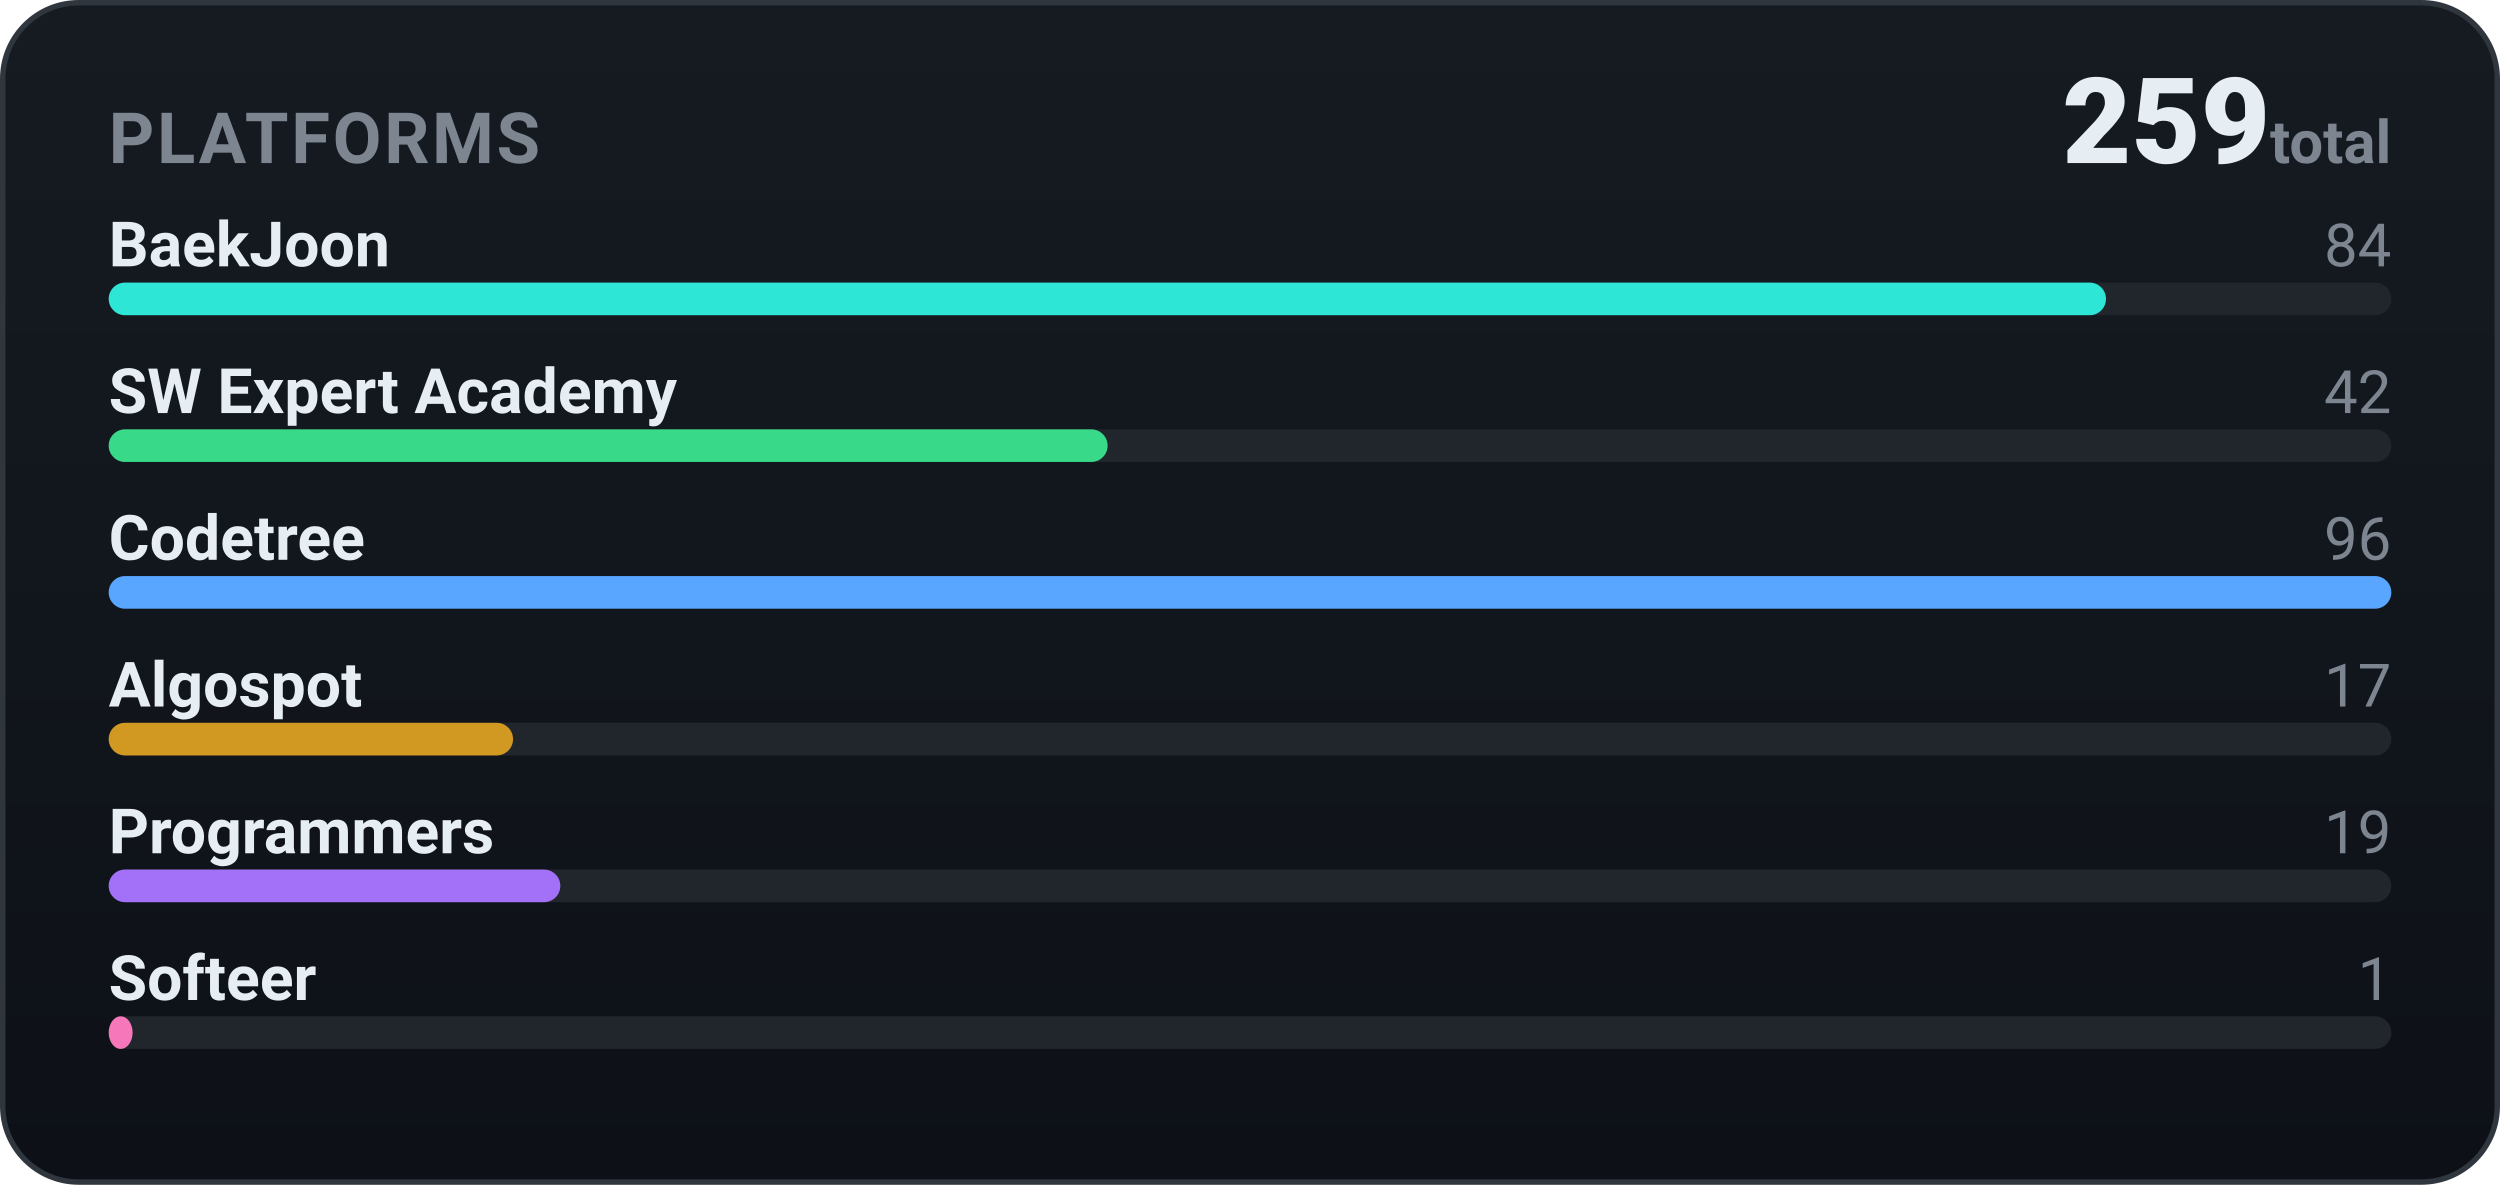
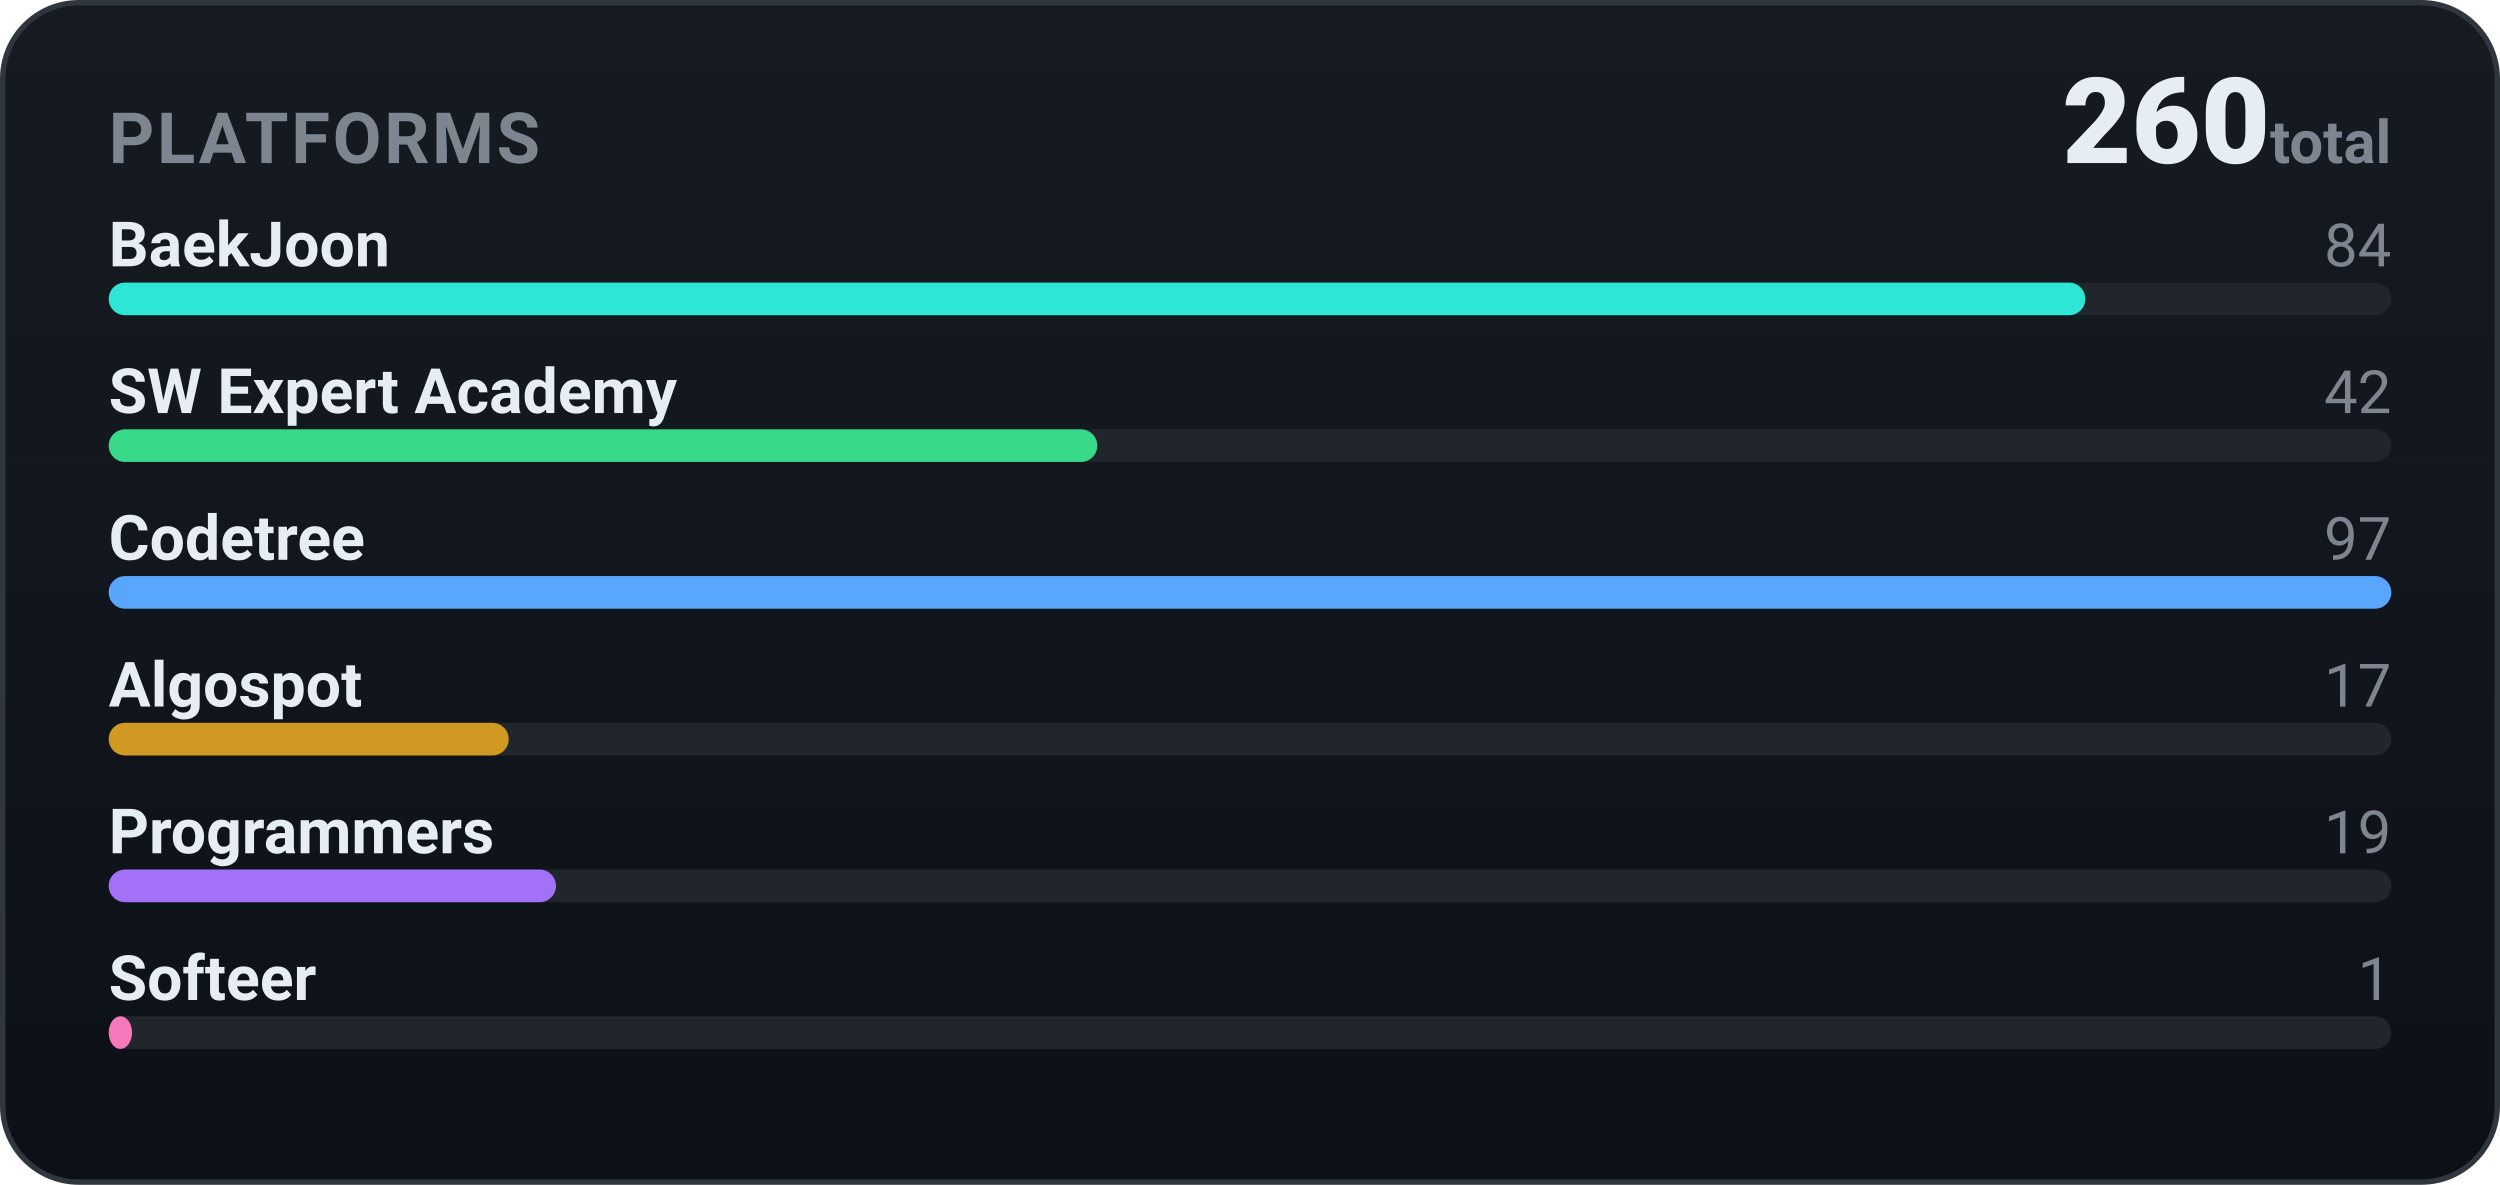
<svg xmlns="http://www.w3.org/2000/svg" width="460" height="218" viewBox="0 0 460 218" role="img" font-family="-apple-system,BlinkMacSystemFont,'Segoe UI',Roboto,'Apple SD Gothic Neo','Malgun Gothic',sans-serif">
  <defs>
    <linearGradient id="bgg" x1="0" y1="0" x2="0" y2="1">
      <stop offset="0" stop-color="#161b22" />
      <stop offset="1" stop-color="#0d1117" />
    </linearGradient>
  </defs>
  <rect x="0.5" y="0.5" width="459" height="217" rx="14" fill="url(#bgg)" stroke="#30363d" />
  <text x="20" y="30" font-family="-apple-system,BlinkMacSystemFont,'Segoe UI',Roboto,'Apple SD Gothic Neo','Malgun Gothic',sans-serif" font-size="13" font-weight="700" fill="#7d8590" letter-spacing="0.5">PLATFORMS</text>
-   <text x="440" y="30" text-anchor="end" font-size="22" font-weight="800" fill="#e6edf3">259<tspan font-size="11" font-weight="600" fill="#7d8590"> total</tspan>
+   <text x="440" y="30" text-anchor="end" font-size="22" font-weight="800" fill="#e6edf3">260<tspan font-size="11" font-weight="600" fill="#7d8590"> total</tspan>
  </text>
  <text x="20" y="49" font-size="11.5" font-weight="600" fill="#e6edf3">BaekJoon</text>
  <text x="440" y="49" text-anchor="end" font-size="11" fill="#7d8590">84</text>
  <rect x="20" y="52" width="420" height="6" rx="3.0" fill="#21262d" />
-   <rect x="20" y="52" width="367.5" height="6" rx="3.0" fill="#2ee6d6" />
+   <rect x="20" y="52" width="363.7" height="6" rx="3.0" fill="#2ee6d6" />
  <text x="20" y="76" font-size="11.5" font-weight="600" fill="#e6edf3">SW Expert Academy</text>
  <text x="440" y="76" text-anchor="end" font-size="11" fill="#7d8590">42</text>
  <rect x="20" y="79" width="420" height="6" rx="3.0" fill="#21262d" />
-   <rect x="20" y="79" width="183.8" height="6" rx="3.0" fill="#39d98a" />
+   <rect x="20" y="79" width="181.9" height="6" rx="3.0" fill="#39d98a" />
  <text x="20" y="103" font-size="11.5" font-weight="600" fill="#e6edf3">Codetree</text>
-   <text x="440" y="103" text-anchor="end" font-size="11" fill="#7d8590">96</text>
+   <text x="440" y="103" text-anchor="end" font-size="11" fill="#7d8590">97</text>
  <rect x="20" y="106" width="420" height="6" rx="3.0" fill="#21262d" />
  <rect x="20" y="106" width="420.0" height="6" rx="3.0" fill="#58a6ff" />
  <text x="20" y="130" font-size="11.5" font-weight="600" fill="#e6edf3">Algospot</text>
  <text x="440" y="130" text-anchor="end" font-size="11" fill="#7d8590">17</text>
  <rect x="20" y="133" width="420" height="6" rx="3.0" fill="#21262d" />
-   <rect x="20" y="133" width="74.4" height="6" rx="3.0" fill="#d29922" />
+   <rect x="20" y="133" width="73.6" height="6" rx="3.0" fill="#d29922" />
  <text x="20" y="157" font-size="11.5" font-weight="600" fill="#e6edf3">Programmers</text>
  <text x="440" y="157" text-anchor="end" font-size="11" fill="#7d8590">19</text>
  <rect x="20" y="160" width="420" height="6" rx="3.0" fill="#21262d" />
-   <rect x="20" y="160" width="83.1" height="6" rx="3.0" fill="#a371f7" />
+   <rect x="20" y="160" width="82.3" height="6" rx="3.0" fill="#a371f7" />
  <text x="20" y="184" font-size="11.5" font-weight="600" fill="#e6edf3">Softeer</text>
  <text x="440" y="184" text-anchor="end" font-size="11" fill="#7d8590">1</text>
  <rect x="20" y="187" width="420" height="6" rx="3.0" fill="#21262d" />
-   <rect x="20" y="187" width="4.4" height="6" rx="3.0" fill="#f778ba" />
+   <rect x="20" y="187" width="4.3" height="6" rx="3.0" fill="#f778ba" />
</svg>
